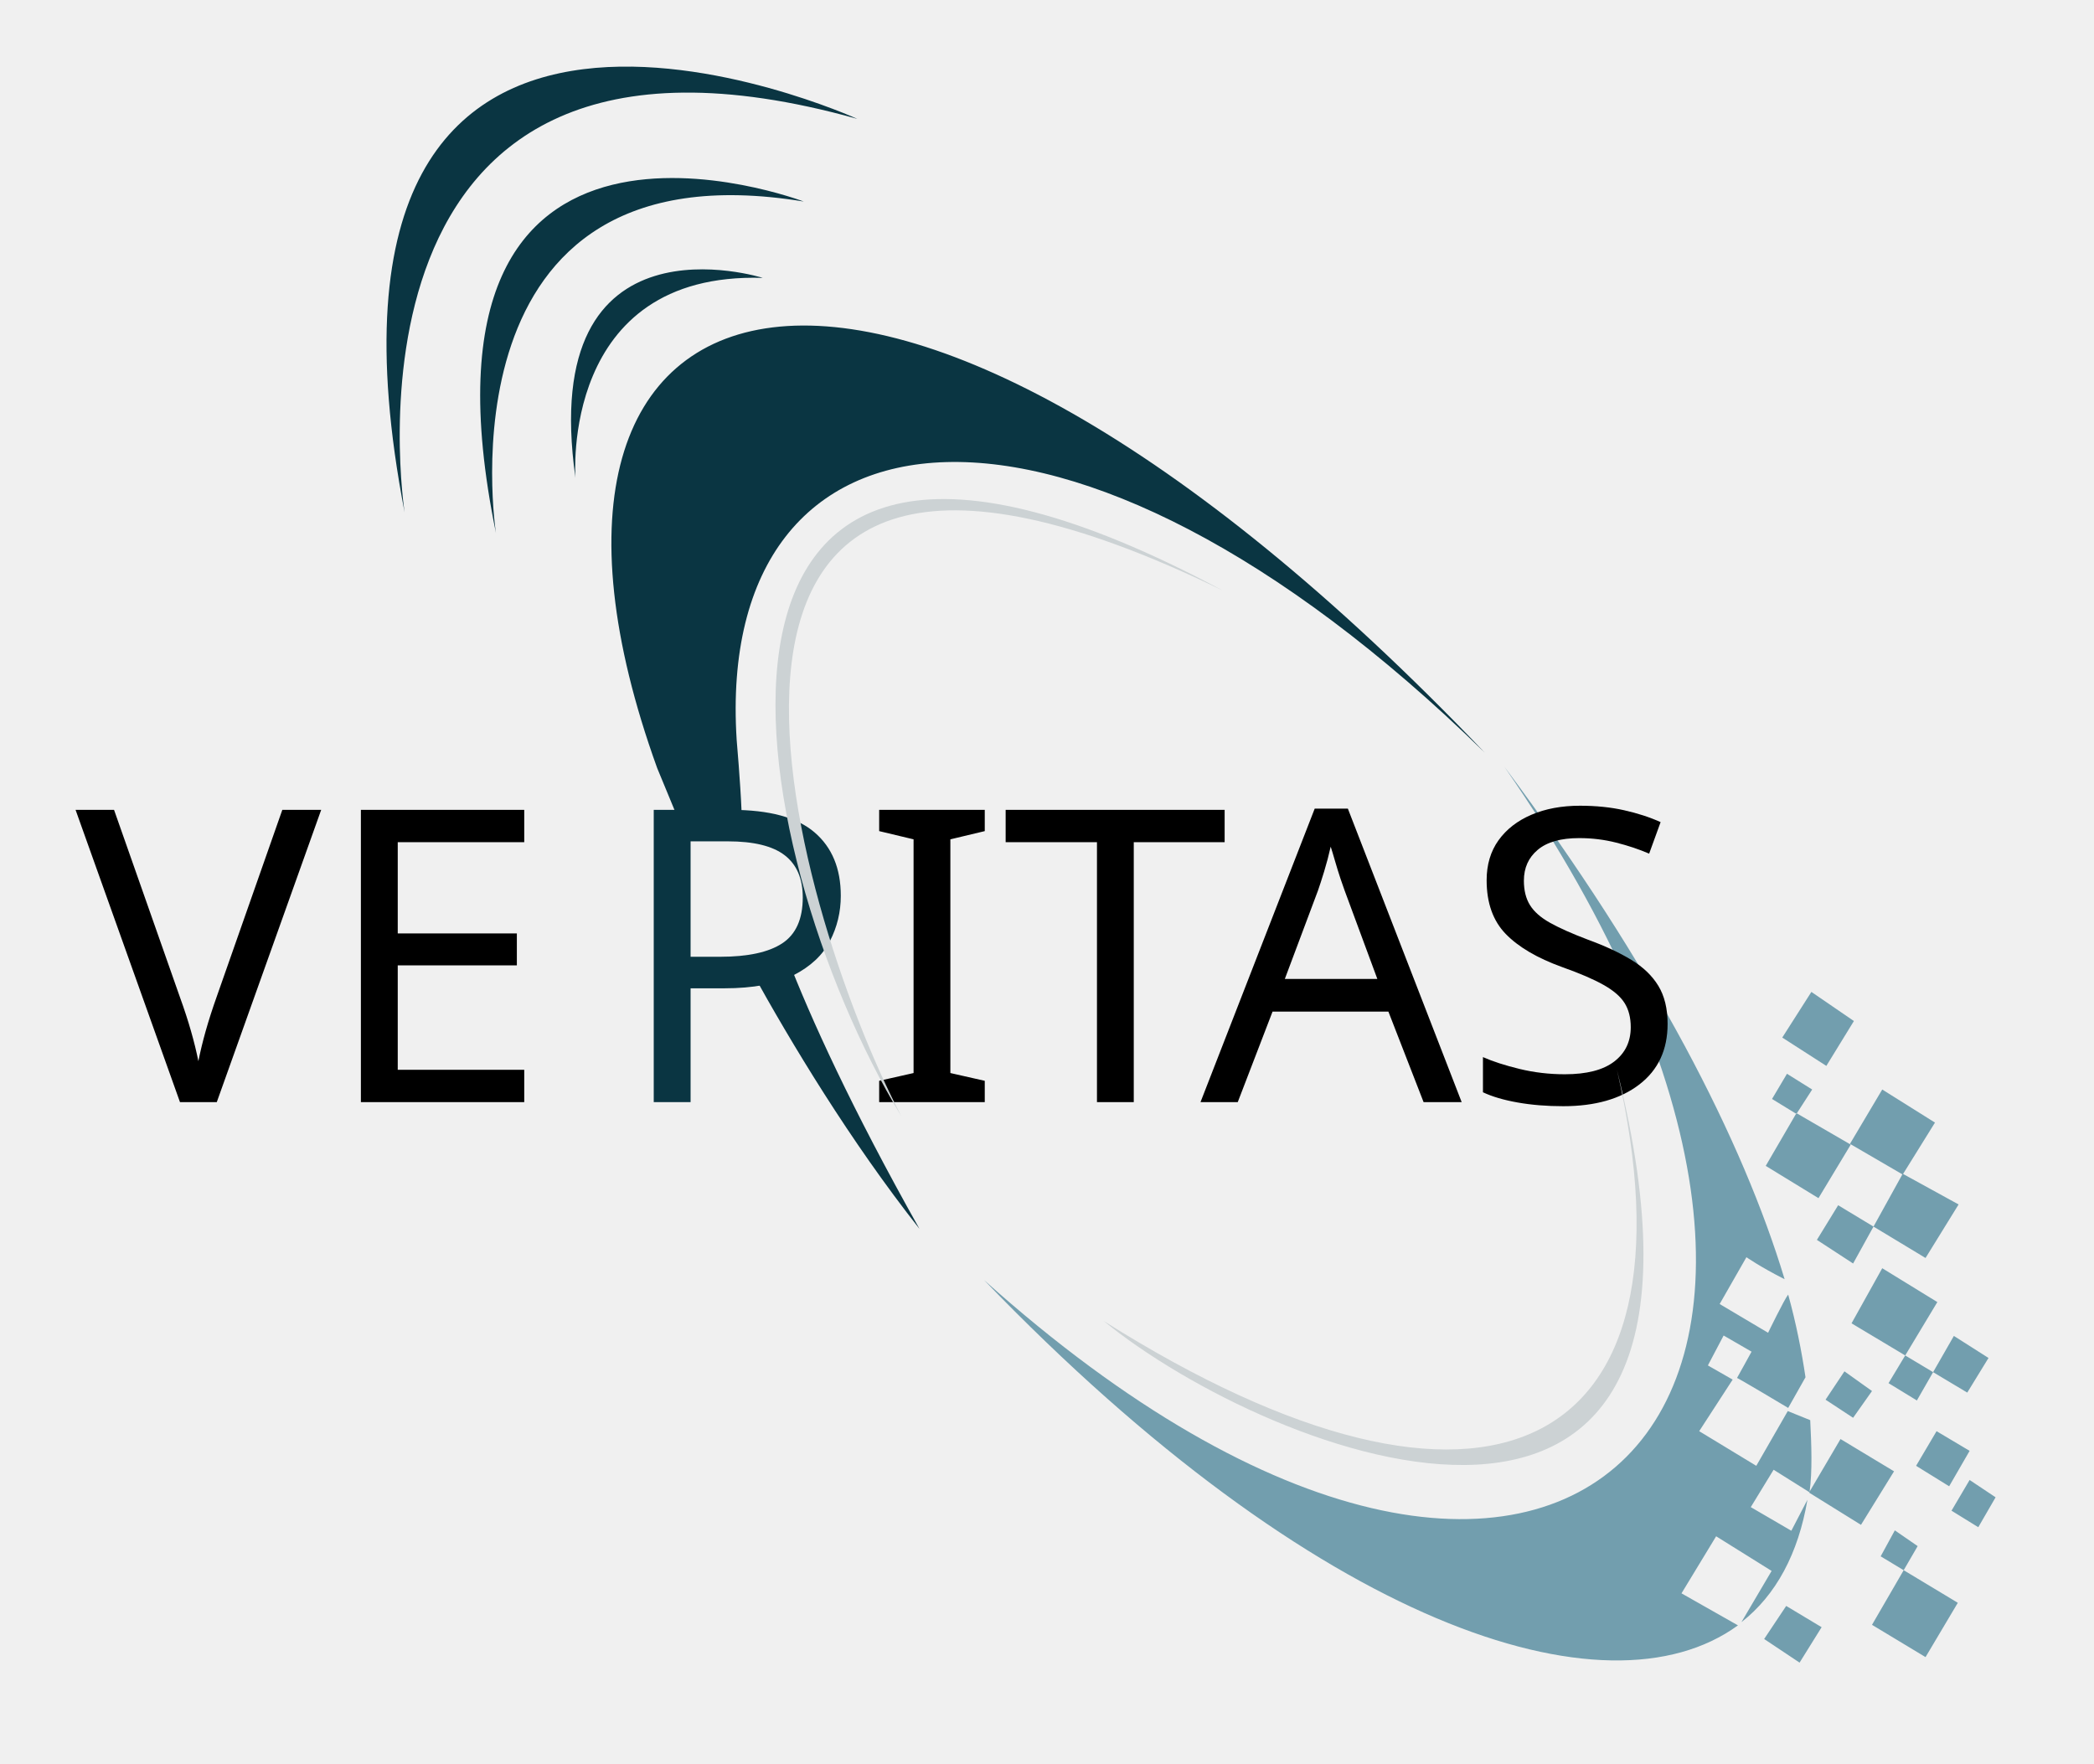
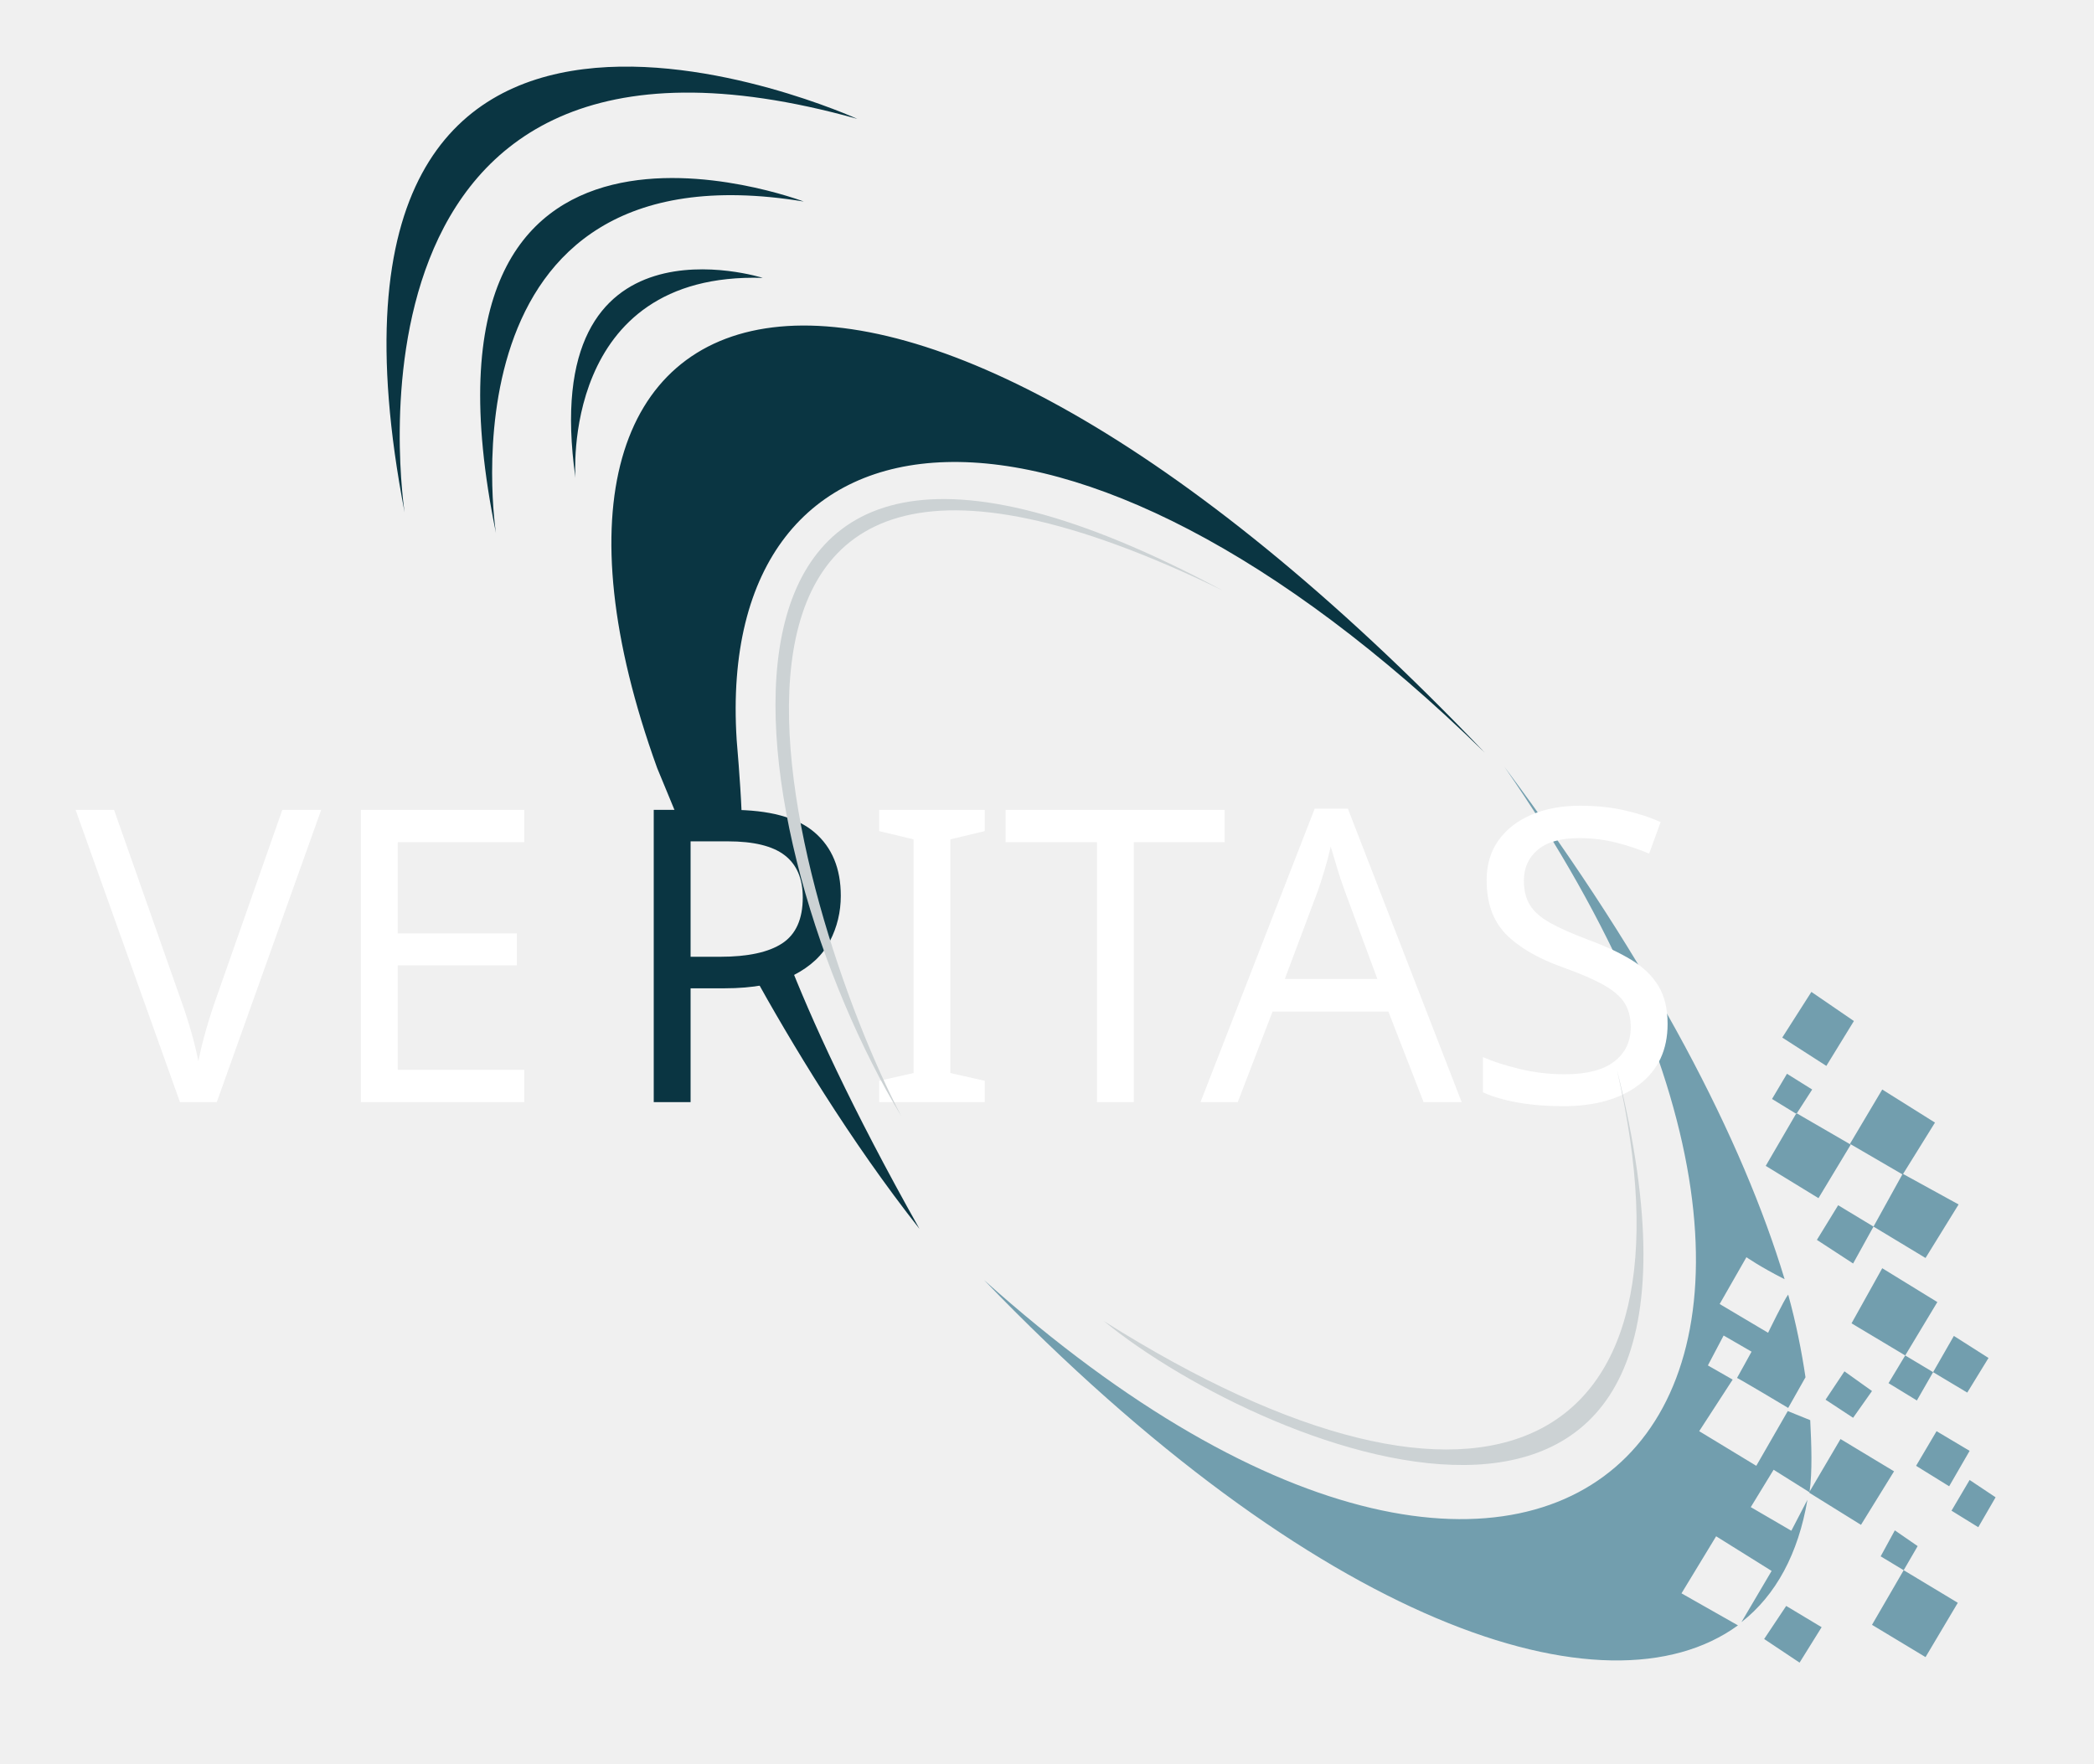
- <svg xmlns="http://www.w3.org/2000/svg" viewBox="0 0 665 560">
+ <svg xmlns="http://www.w3.org/2000/svg" preserveAspectRatio="xMinYMin meet" viewBox="0 0 665 560">
  <path id="Light Blue Sq" fill="rgb(114,158,174)" d="M575.25 315C575.25 315 566 329.5 566 329.5 566 329.5 580 338.5 580 338.5 580 338.5 588.75 324.25 588.75 324.25 588.75 324.25 575.25 315 575.25 315ZM567.5 341C567.5 341 562.75 349 562.75 349 562.75 349 570.5 353.75 570.5 353.75 570.5 353.75 575.5 346 575.5 346 575.5 346 567.5 341 567.5 341ZM597.75 346C597.75 346 587.5 363.25 587.5 363.25 587.5 363.25 604.25 373 604.25 373 604.25 373 614.5 356.5 614.5 356.5 614.5 356.5 597.75 346 597.75 346ZM560.75 370.25C560.75 370.25 570.5 353.5 570.5 353.5 570.5 353.5 587.75 363.5 587.75 363.5 587.75 363.5 577.5 380.5 577.5 380.5 577.5 380.5 560.75 370.25 560.75 370.25ZM588.5 450.25C588.5 450.25 594.5 441.75 594.5 441.75 594.5 441.75 585.75 435.5 585.75 435.5 585.75 435.5 579.75 444.5 579.75 444.5 579.75 444.5 588.5 450.25 588.5 450.25ZM599.75 439.25C599.75 439.25 615.25 413.5 615.25 413.5 615.25 413.5 597.75 402.75 597.75 402.75 597.75 402.75 588 420.25 588 420.25 588 420.25 624.75 442.25 624.75 442.25 624.75 442.25 631.5 431.25 631.5 431.25 631.5 431.25 620.5 424.25 620.5 424.25 620.5 424.25 608.75 444.75 608.75 444.75 608.75 444.75 599.75 439.25 599.75 439.25ZM611.5 399.5C611.5 399.5 622 382.5 622 382.5 622 382.5 604.25 372.75 604.25 372.75 604.25 372.75 588.5 401.25 588.5 401.25 588.5 401.25 577 393.75 577 393.75 577 393.75 583.75 382.75 583.75 382.75 583.75 382.75 611.5 399.5 611.5 399.5ZM615 454.5C615 454.5 608.5 465.5 608.5 465.5 608.5 465.5 619 472 619 472 619 472 625.5 460.75 625.5 460.75 625.5 460.75 615 454.5 615 454.5ZM625.5 470C625.5 470 619.75 479.75 619.75 479.75 619.75 479.75 628.25 485 628.25 485 628.25 485 633.75 475.5 633.75 475.5 633.75 475.5 625.5 470 625.5 470ZM594.5 516C594.5 516 609 491 609 491 609 491 601.75 486 601.75 486 601.75 486 597.25 494.25 597.25 494.25 597.25 494.25 621.75 509 621.75 509 621.75 509 611.5 526.25 611.5 526.25 611.5 526.25 594.5 516 594.5 516ZM571.5 528C571.5 528 560.25 520.5 560.25 520.5 560.25 520.5 567.25 510 567.25 510 567.25 510 578.5 516.75 578.5 516.75 578.5 516.75 571.5 528 571.5 528ZM591 484.25C591 484.25 601.5 467.25 601.5 467.25 601.5 467.25 584.5 457 584.5 457 584.5 457 574.5 474 574.5 474 574.5 474 591 484.25 591 484.25ZM477.75 243.5C525.21 307 553.5 362.37 566.75 406.25 558.88 402.25 554.62 399.25 554.62 399.25 554.62 399.25 546.12 414.12 546.12 414.12 546.12 414.12 561.5 423.25 561.5 423.25 561.5 423.25 566.65 412.62 567.88 411.12 570.41 420.26 572.17 429.23 573.38 437.38 573.38 437.38 567.88 447.12 567.88 447.12 567.88 447.12 551.37 437.24 551.62 437.62 551.64 437.64 556.25 429.25 556.25 429.25 556.25 429.25 547.38 424.12 547.38 424.12 547.38 424.12 542.38 433.62 542.38 433.62 542.38 433.62 550.25 438.13 550.25 438.12 550.25 438.12 539.62 454.5 539.62 454.5 539.62 454.5 557.75 465.5 557.75 465.5 557.75 465.5 567.75 448.12 567.75 448.12 567.75 448.12 574.88 451 574.88 451 575.27 458.8 575.59 467.26 574.66 473.91 574.66 473.91 563.25 466.75 563.25 466.75 563.25 466.75 556 478.62 556 478.62 556 478.62 568.88 486.12 568.88 486.12 568.88 486.12 573.99 476.3 573.99 476.3 571.09 493.34 564.03 506.58 553.03 515.15 553.03 515.15 562.62 498.88 562.62 498.88 562.62 498.88 545 487.88 545 487.88 545 487.88 534 506 534 506 534 506 551.93 516.17 551.93 516.17 510.12 546.59 418.2 516.23 312.5 406.5 496 571 618 446 477.75 243.5Z" />
-   <text x="24" y="350" font-family="Verdana" font-size="130" fill="black">VE</text>
-   <text x="274" y="350" font-family="Verdana" font-size="130" fill="black">ITAS</text>
+   <text x="24" y="350" font-family="Verdana" font-size="130" fill="white">VE</text>
+   <text x="274" y="350" font-family="Verdana" font-size="130" fill="white">ITAS</text>
  <path id="Deep Blue" fill="rgb(10,53,66)" d="M249.86 303.75C257.52 323.53 270.4 351.85 292 390.25 269.9 362.22 251.21 331.14 238.68 308.44 238.68 308.44 249.86 303.75 249.86 303.75ZM233.95 235.01C233.95 235.01 235.12 248.38 235.5 257.62 235.5 257.62 215.44 260.22 215.44 260.22 212.13 252.2 208.7 243.91 208.7 243.91 149.44 79.84 278.12 36.45 471.5 239 339.33 109.77 226.81 123.55 233.95 235.01ZM182.75 151.75C182.75 151.75 177.75 86.25 242.25 88.25 242.25 88.25 170.5 65.5 182.75 151.75ZM157.5 169.25C157.5 169.25 138 44.75 255.25 64 255.25 64 125.75 14.75 157.5 169.25ZM128.5 162.75C128.5 162.75 101.5-10 272.25 37.75 272.25 37.75 88.25-46 128.5 162.75Z" />
  <text x="195" y="350" font-family="Verdana" font-size="130" fill="rgb(10,53,66)">P</text>
  <path id="Gray" fill="rgb(204,210,212)" d="M350.5 419.5C402.75 462.25 559.75 525 513.5 339.75 541.75 462.5 471.75 496 350.5 419.5ZM286.25 354.5C251.75 288.5 193.75 92.75 388.25 187.5 202.5 88 234.75 269.5 286.25 354.5Z" />
</svg>
